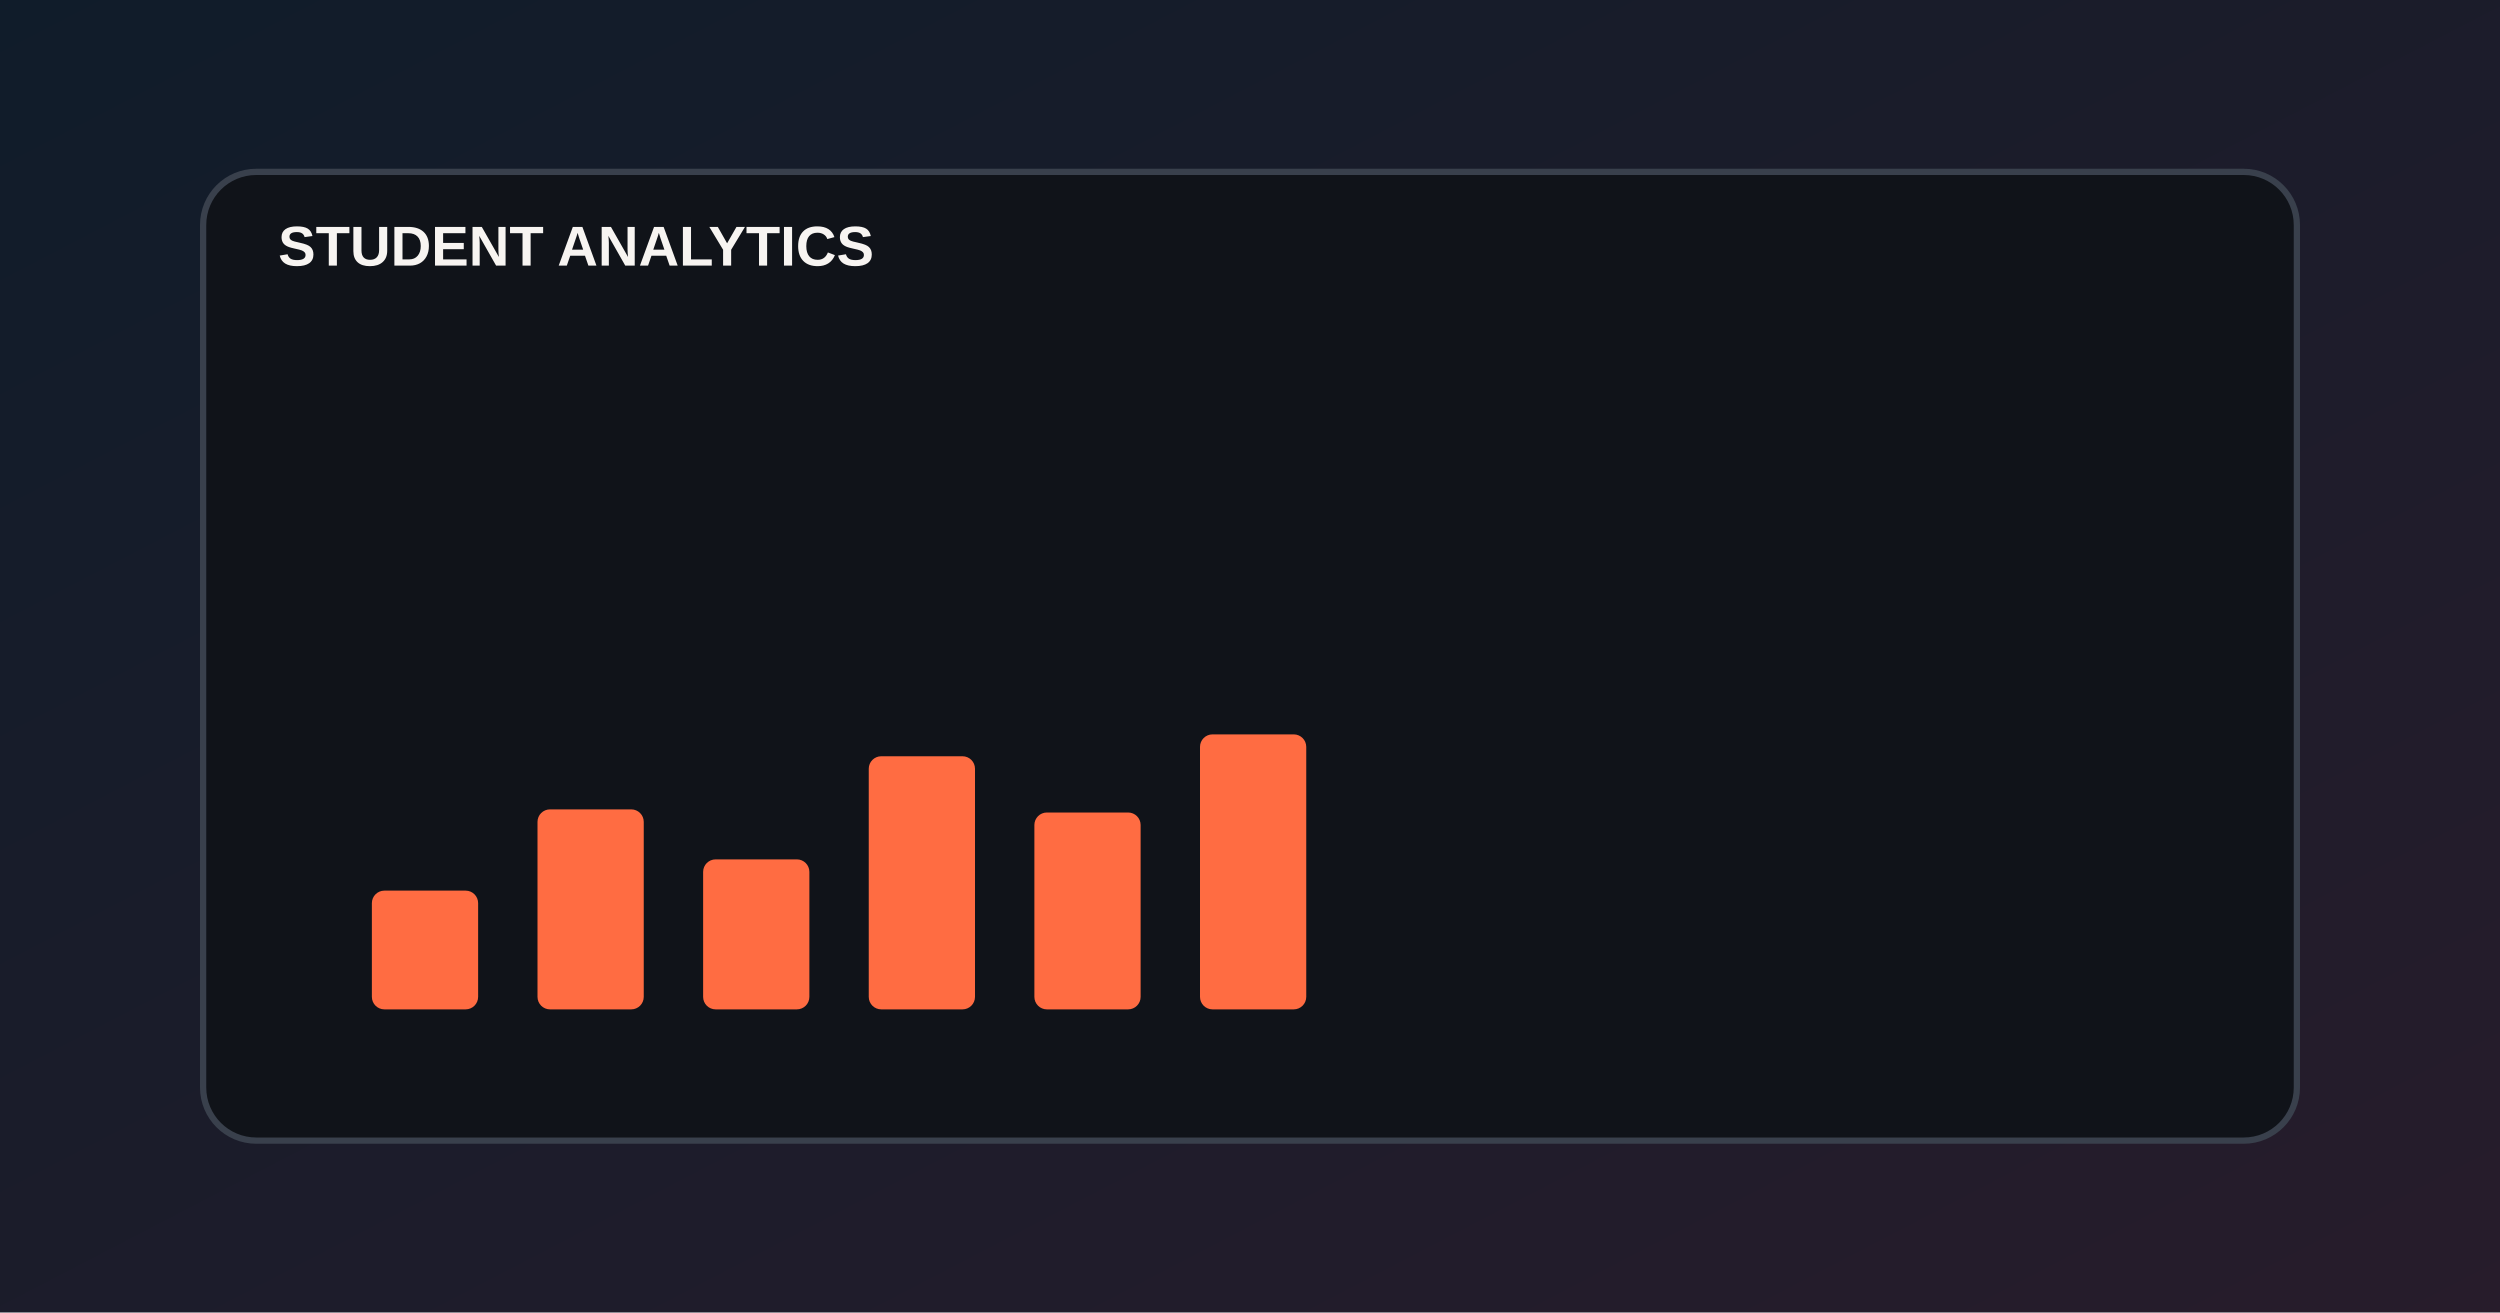
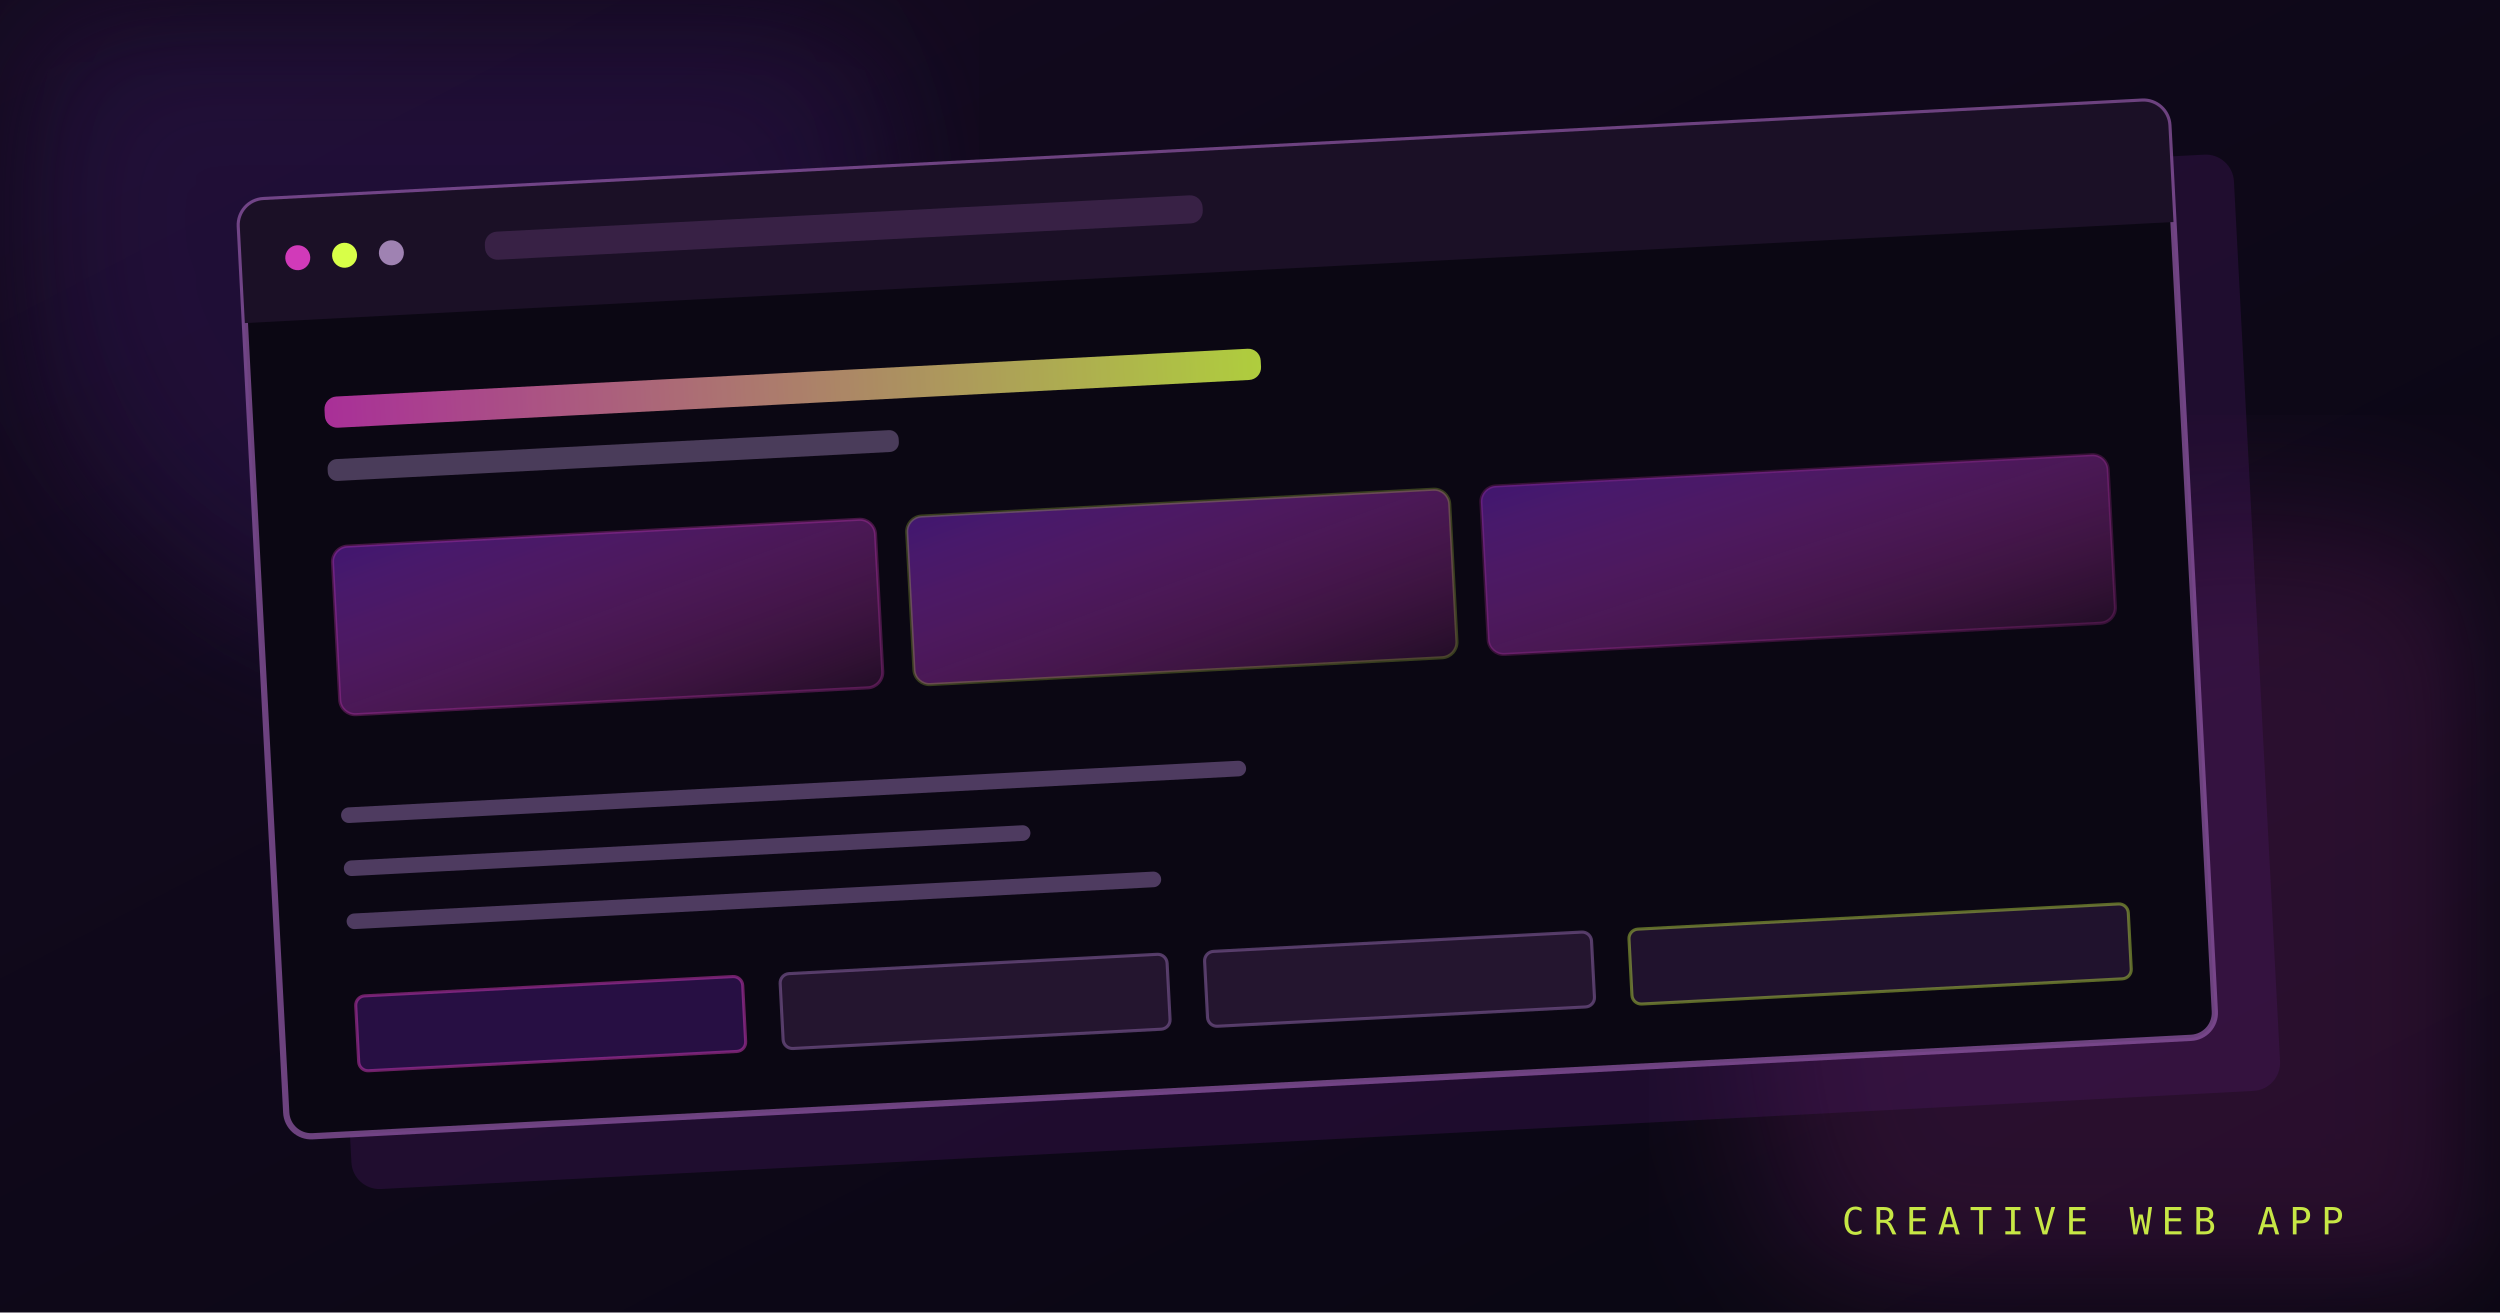
- <svg xmlns="http://www.w3.org/2000/svg" viewBox="0 0 800 420">
+ <svg xmlns="http://www.w3.org/2000/svg" width="800" height="420" viewBox="0 0 800 420" role="img" aria-label="CREATIVE WEB APP placeholder preview">
  <defs>
-     <linearGradient id="g" x2="1" y2="1">
-       <stop stop-color="#101c2a" />
-       <stop offset="1" stop-color="#271c2b" />
+     <linearGradient id="bg" x1="0" y1="0" x2="1" y2="1">
+       <stop stop-color="#140a20" />
+       <stop offset="1" stop-color="#080611" />
    </linearGradient>
+     <linearGradient id="glow" x1="0" y1="0" x2="1" y2="1">
+       <stop stop-color="#4a1a80" stop-opacity=".85" />
+       <stop offset="1" stop-color="#d13ab9" stop-opacity=".12" />
+     </linearGradient>
+     <linearGradient id="line" x1="0" y1="0" x2="1" y2="0">
+       <stop stop-color="#d13ab9" />
+       <stop offset="1" stop-color="#d8ff48" />
+     </linearGradient>
+     <filter id="blur">
+       <feGaussianBlur stdDeviation="24" />
+     </filter>
  </defs>
-   <rect width="800" height="420" fill="url(#g)" />
-   <rect x="65" y="55" width="670" height="310" rx="17" fill="#101319" stroke="#39404c" stroke-width="2" />
-   <text x="89" y="85" fill="#f7f4f1" font-family="Arial" font-size="18" font-weight="bold">STUDENT ANALYTICS</text>
-   <g fill="#ff6c42">
-     <rect x="119" y="285" width="34" height="38" rx="4" />
-     <rect x="172" y="259" width="34" height="64" rx="4" />
-     <rect x="225" y="275" width="34" height="48" rx="4" />
-     <rect x="278" y="242" width="34" height="81" rx="4" />
-     <rect x="331" y="260" width="34" height="63" rx="4" />
-     <rect x="384" y="235" width="34" height="88" rx="4" />
+   <rect width="800" height="420" fill="url(#bg)" />
+   <circle cx="145" cy="70" r="140" fill="#4a1a80" opacity=".25" filter="url(#blur)" />
+   <circle cx="720" cy="325" r="160" fill="#d13ab9" opacity=".16" filter="url(#blur)" />
+   <g transform="translate(84 48) rotate(-3 310 155)">
+     <rect x="20" y="18" width="618" height="300" rx="9" fill="#50196c" opacity=".28" />
+     <rect width="618" height="300" rx="8" fill="#0b0713" stroke="#8c55a1" stroke-opacity=".75" stroke-width="2" />
+     <path d="M8 0h602a8 8 0 0 1 8 8v31H0V8a8 8 0 0 1 8-8Z" fill="#1b1026" />
+     <circle cx="18" cy="19" r="4" fill="#d13ab9" />
+     <circle cx="33" cy="19" r="4" fill="#d8ff48" />
+     <circle cx="48" cy="19" r="4" fill="#9f82b2" />
+     <rect x="78" y="14" width="230" height="9" rx="4" fill="#382145" />
+     <rect x="24" y="64" width="300" height="10" rx="4" fill="url(#line)" opacity=".8" />
+     <rect x="24" y="84" width="183" height="7" rx="3" fill="#655277" opacity=".7" />
+     <rect x="24" y="112" width="174" height="54" rx="5" fill="url(#glow)" stroke="#d13ab9" stroke-opacity=".3" />
+     <rect x="208" y="112" width="174" height="54" rx="5" fill="url(#glow)" stroke="#d8ff48" stroke-opacity=".22" />
+     <rect x="392" y="112" width="201" height="54" rx="5" fill="url(#glow)" stroke="#d13ab9" stroke-opacity=".22" />
+     <path d="M25 198h285M25 215h215M25 232h256" stroke="#4e3b60" stroke-width="5" stroke-linecap="round" />
+     <rect x="24" y="256" width="124" height="24" rx="3" fill="#4a1a80" fill-opacity=".45" stroke="#d13ab9" stroke-opacity=".5" />
+     <rect x="160" y="256" width="124" height="24" rx="3" fill="#24152f" stroke="#715088" stroke-opacity=".7" />
+     <rect x="296" y="256" width="124" height="24" rx="3" fill="#24152f" stroke="#715088" stroke-opacity=".7" />
+     <rect x="432" y="256" width="160" height="24" rx="3" fill="#20122d" stroke="#d8ff48" stroke-opacity=".4" />
  </g>
+   <text x="750" y="395" text-anchor="end" fill="#d8ff48" opacity=".9" font-family="monospace" font-size="12" letter-spacing="3">CREATIVE WEB APP</text>
</svg>
